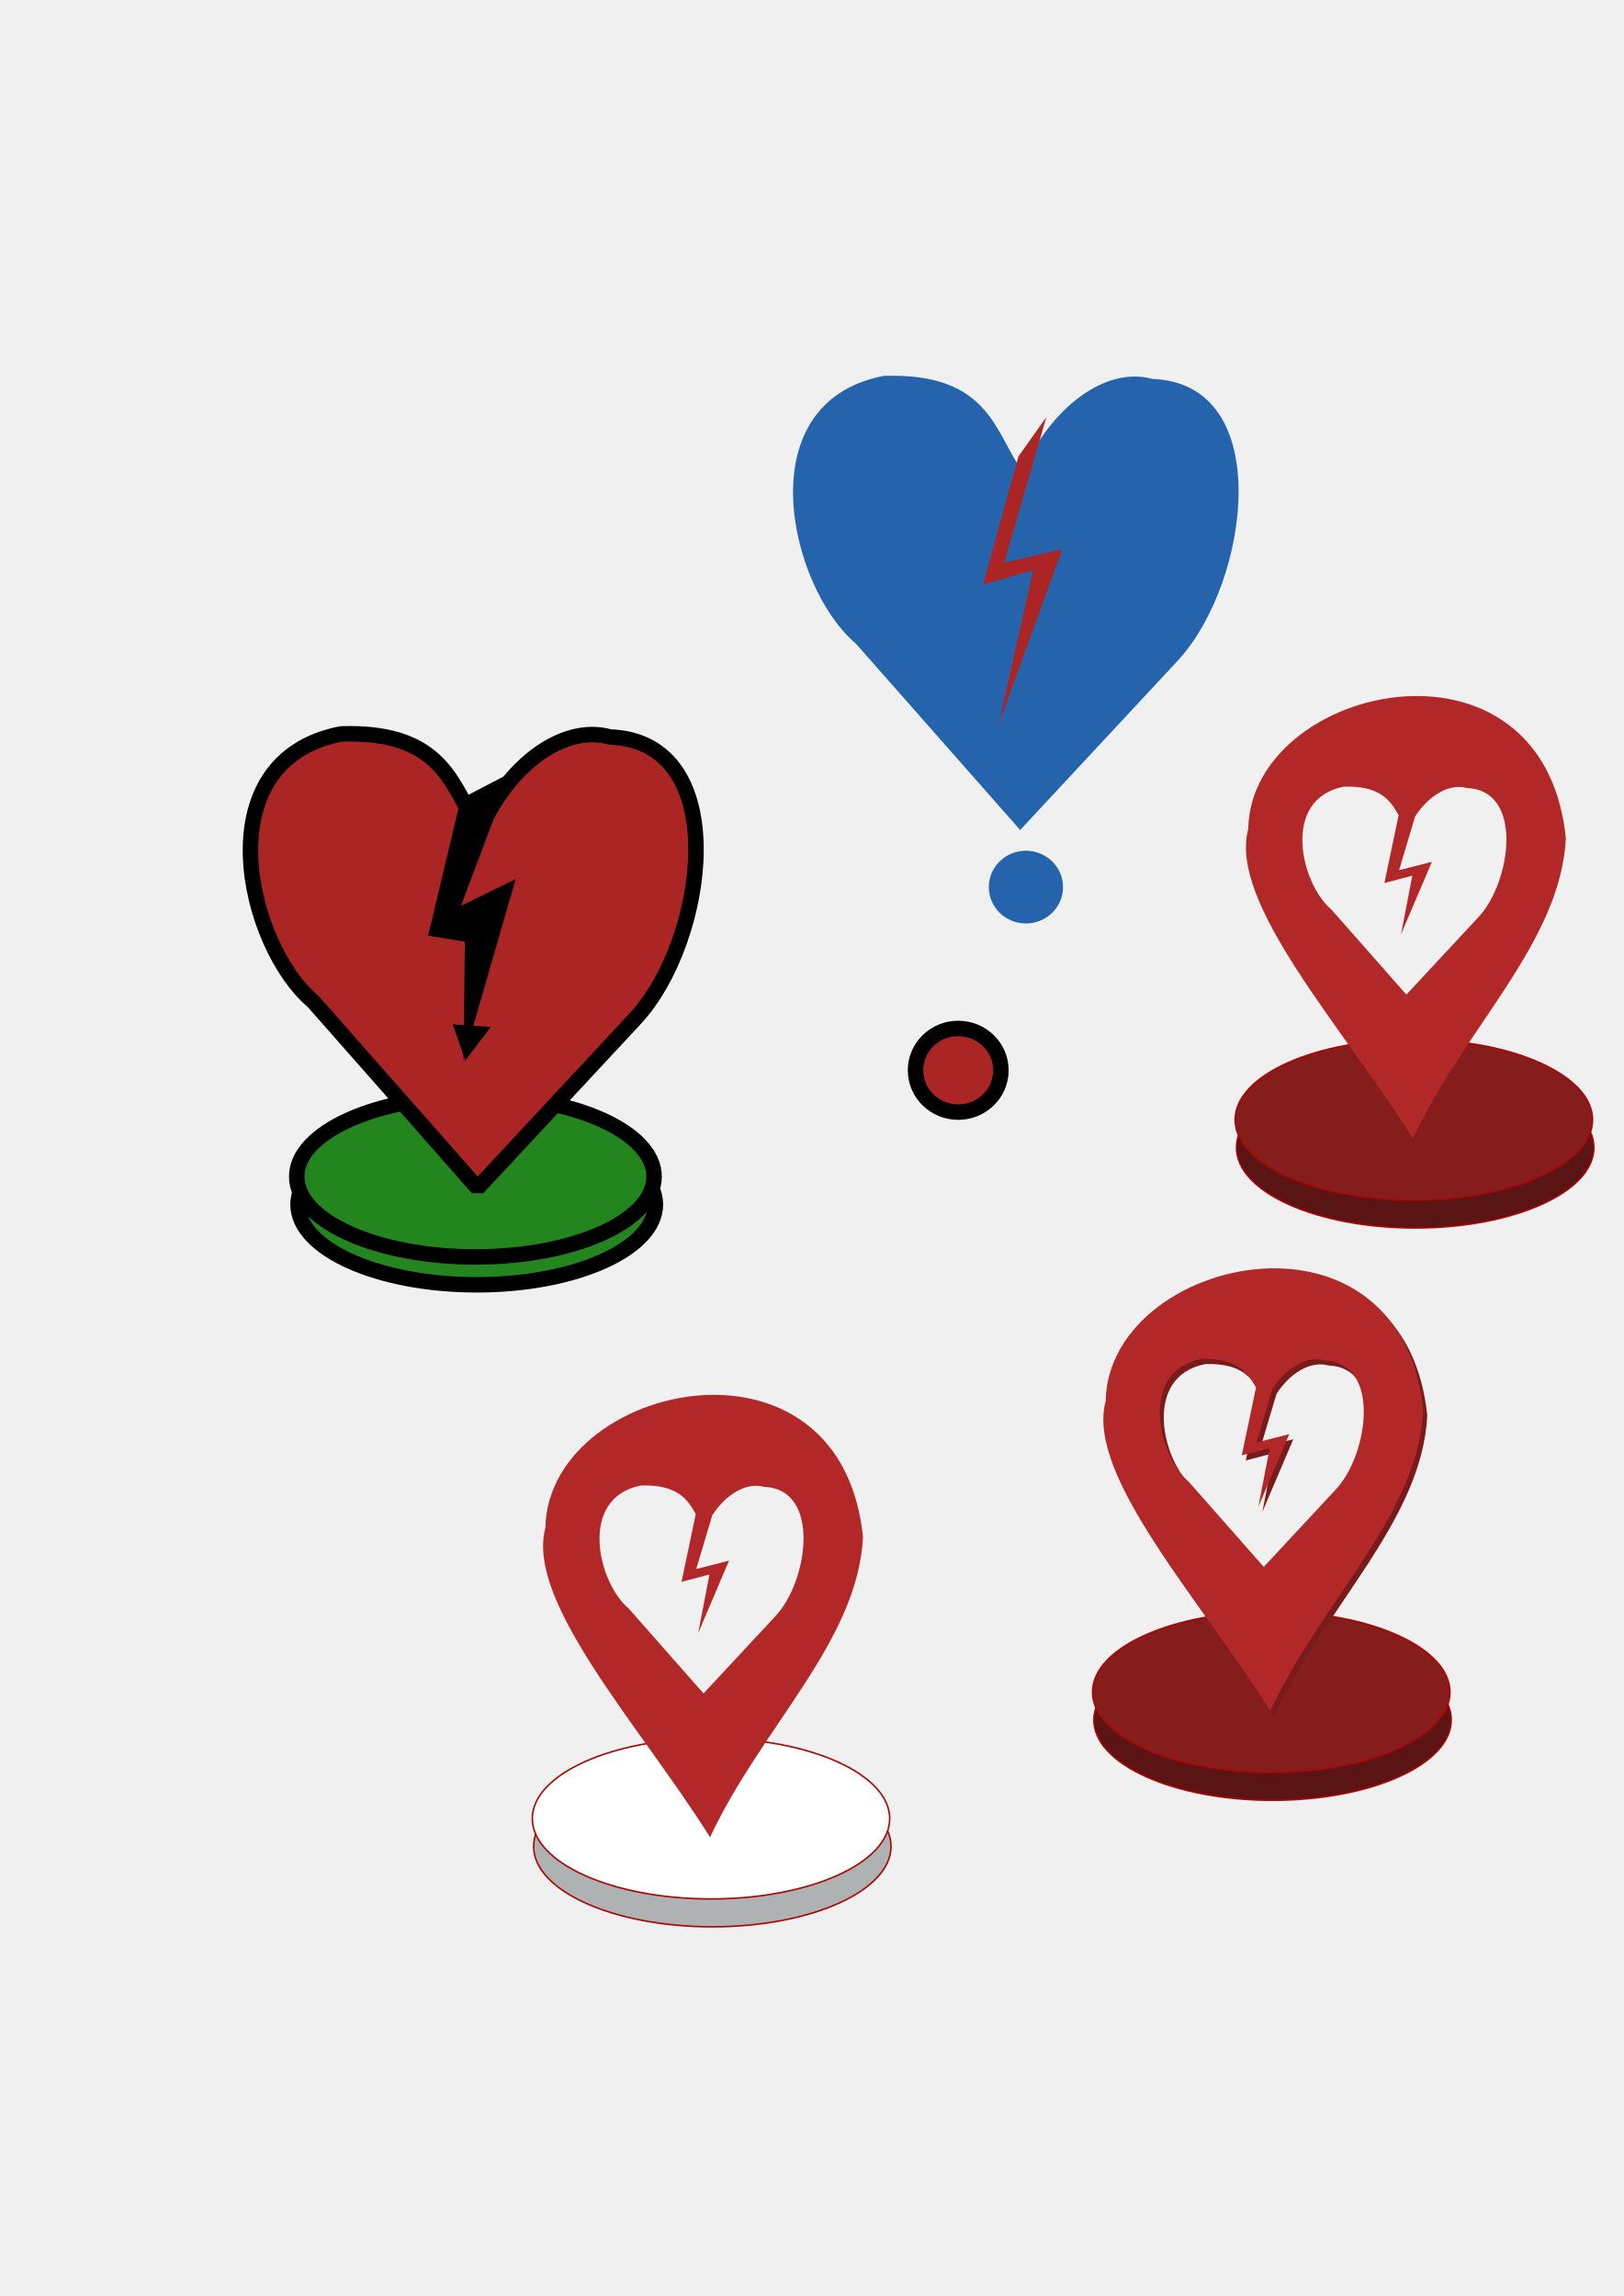
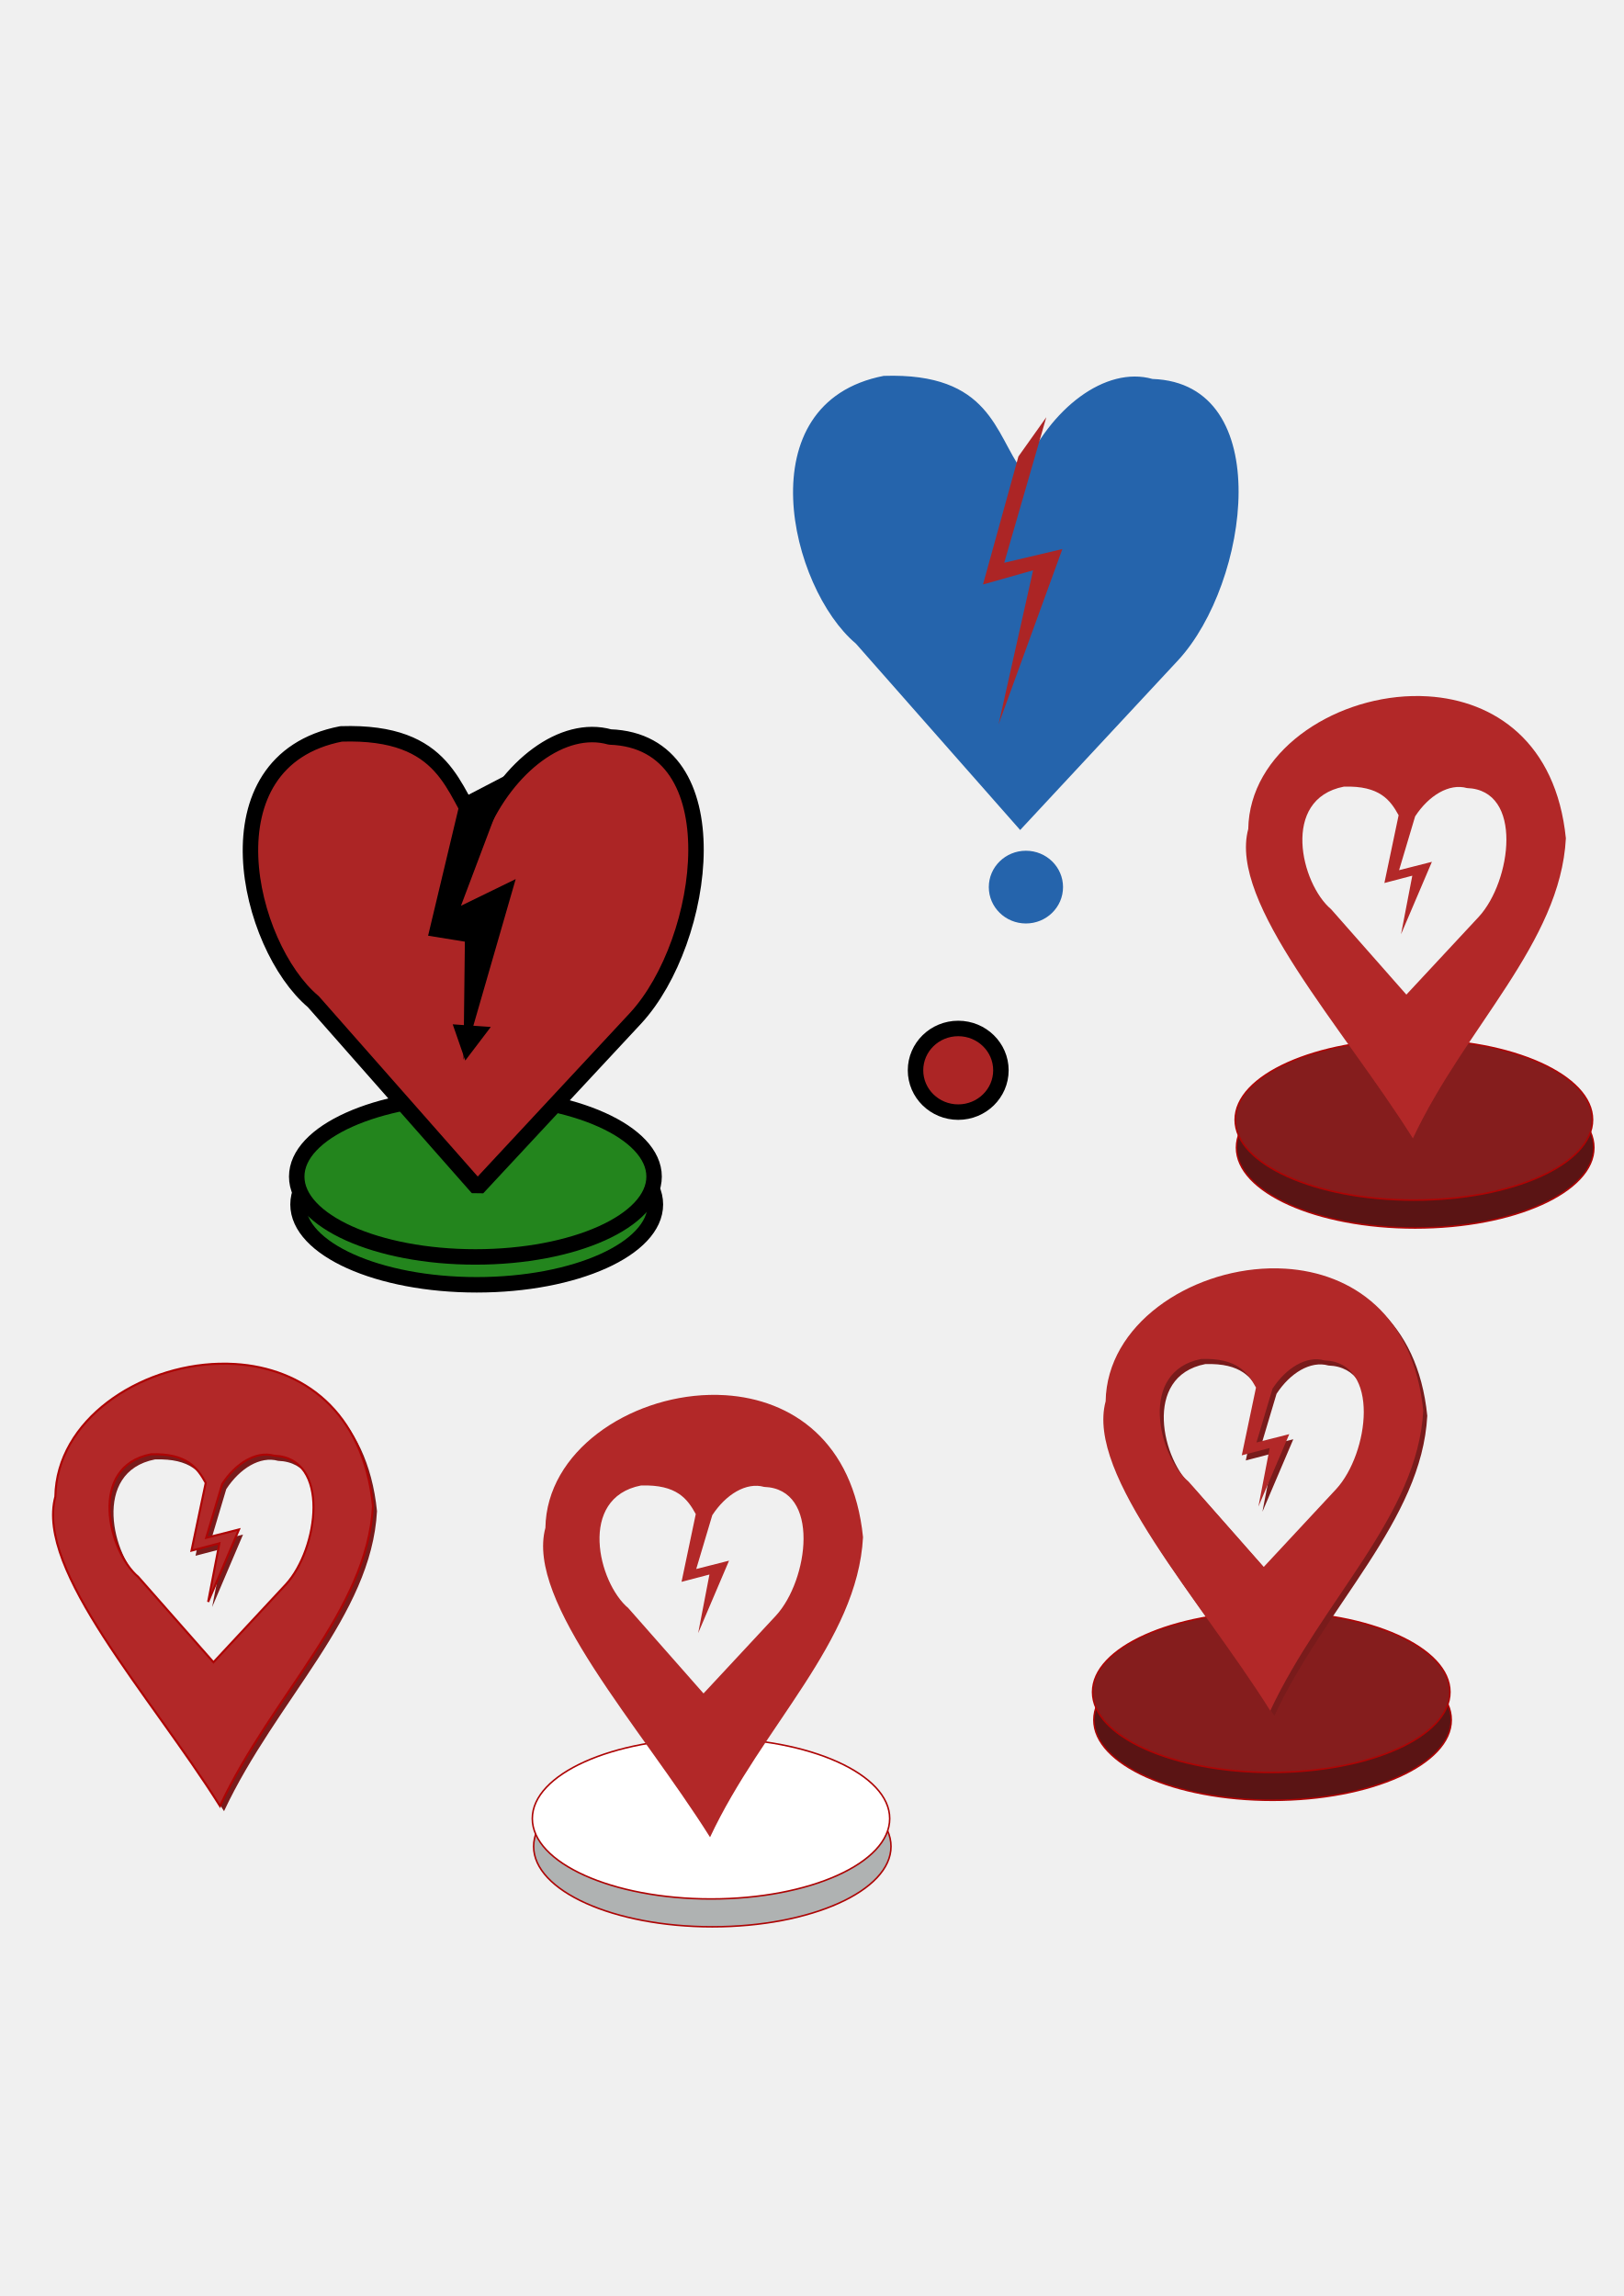
<svg xmlns="http://www.w3.org/2000/svg" width="210mm" height="297mm" viewBox="0 0 210 297" version="1.1" id="svg1">
  <defs id="defs1" />
  <g id="layer1">
    <ellipse style="fill:#5a1414;fill-opacity:1;fill-rule:evenodd;stroke:#ad0404;stroke-width:0.2;stroke-linejoin:bevel;stroke-dasharray:none;stroke-opacity:1;paint-order:normal" id="path5" cx="164.585" cy="222.482" rx="23.11" ry="10.394" />
    <ellipse style="fill:#851d1d;fill-opacity:1;fill-rule:evenodd;stroke:#ad0404;stroke-width:0.2;stroke-linejoin:bevel;stroke-dasharray:none;stroke-opacity:1;paint-order:normal" id="path5-1" cx="164.415" cy="218.878" rx="23.11" ry="10.394" />
    <ellipse style="fill:#23851d;fill-opacity:1;fill-rule:evenodd;stroke:#000000;stroke-width:2;stroke-linejoin:bevel;stroke-dasharray:none;stroke-opacity:1;paint-order:normal" id="path5-2" cx="61.655" cy="155.802" rx="23.11" ry="10.394" />
    <path id="path7-4" style="fill:#791b1b;fill-opacity:1;stroke:none;stroke-width:0.265px;stroke-linecap:butt;stroke-linejoin:miter;stroke-opacity:1" d="m 164.71,164.736 c -10.419,0.264 -21.032,7.294 -21.193,17.195 -2.585,9.568 12.259,25.64 21.294,40.022 6.746,-14.398 19.066,-25.272 19.785,-38.814 -1.262,-12.44 -9.225,-17.821 -17.808,-18.365 -0.69,-0.044 -1.383,-0.056 -2.078,-0.039 z m -8.825,11.717 c 4.658,-0.152 6.023,1.775 7.079,3.698 l -1.84,8.766 3.608,-0.946 -1.456,7.576 3.992,-9.37 -4.244,1.079 2.075,-6.958 v -5.2e-4 c 1.758,-2.695 4.4,-4.312 6.707,-3.662 7.343,0.256 5.743,12.075 1.525,16.653 l -9.364,10.065 -9.73,-11.041 c -3.912,-3.285 -6.542,-14.265 1.647,-15.86 z" />
    <ellipse style="fill:#23851d;fill-opacity:1;fill-rule:evenodd;stroke:#000000;stroke-width:2;stroke-linejoin:bevel;stroke-dasharray:none;stroke-opacity:1;paint-order:normal" id="path5-1-1" cx="61.486" cy="152.197" rx="23.11" ry="10.394" />
    <path id="path7" style="fill:#b22828;fill-opacity:1;stroke:none;stroke-width:0.265px;stroke-linecap:butt;stroke-linejoin:miter;stroke-opacity:1" d="m 164.189,164.073 c -10.419,0.264 -21.032,7.294 -21.193,17.195 -2.585,9.568 12.259,25.64 21.294,40.022 6.746,-14.398 19.066,-25.272 19.785,-38.814 -1.262,-12.44 -9.225,-17.821 -17.808,-18.365 -0.69,-0.044 -1.383,-0.056 -2.078,-0.039 z m -8.825,11.717 c 4.658,-0.152 6.023,1.775 7.079,3.698 l -1.84,8.766 3.608,-0.946 -1.456,7.576 3.992,-9.37 -4.244,1.079 2.075,-6.958 v -5.2e-4 c 1.758,-2.695 4.4,-4.312 6.707,-3.662 7.343,0.256 5.743,12.075 1.525,16.653 l -9.364,10.065 -9.73,-11.041 c -3.912,-3.285 -6.542,-14.265 1.647,-15.86 z" />
+     <path id="path7-4-8" style="fill:#791b1b;fill-opacity:1;stroke:none;stroke-width:0.265px;stroke-linecap:butt;stroke-linejoin:miter;stroke-opacity:1" d="m 28.873,177.068 c -10.419,0.264 -21.032,7.294 -21.193,17.195 -2.585,9.568 12.259,25.64 21.294,40.022 6.746,-14.398 19.066,-25.272 19.785,-38.814 -1.262,-12.44 -9.225,-17.821 -17.808,-18.365 -0.69,-0.044 -1.383,-0.056 -2.078,-0.039 z m -8.825,11.717 c 4.658,-0.152 6.023,1.775 7.079,3.698 l -1.84,8.766 3.608,-0.946 -1.456,7.576 3.992,-9.37 -4.244,1.079 2.075,-6.958 v -5.2e-4 c 1.758,-2.695 4.4,-4.312 6.707,-3.662 7.343,0.256 5.743,12.075 1.525,16.653 l -9.364,10.065 -9.73,-11.041 c -3.912,-3.285 -6.542,-14.265 1.647,-15.86 z" />
+     <path id="path7-6" style="fill:#b22828;fill-opacity:1;stroke:#ad0404;stroke-width:0.265;stroke-linecap:butt;stroke-linejoin:miter;stroke-opacity:1;stroke-dasharray:none" d="m 28.352,176.404 c -10.419,0.264 -21.032,7.294 -21.193,17.195 -2.585,9.568 12.259,25.64 21.294,40.022 6.746,-14.398 19.066,-25.272 19.785,-38.814 -1.262,-12.44 -9.225,-17.821 -17.808,-18.365 -0.69,-0.044 -1.383,-0.056 -2.078,-0.039 z m -8.825,11.717 c 4.658,-0.152 6.023,1.775 7.079,3.698 l -1.84,8.766 3.608,-0.946 -1.456,7.576 3.992,-9.37 -4.244,1.079 2.075,-6.958 v -5.2e-4 c 1.758,-2.695 4.4,-4.312 6.707,-3.662 7.343,0.256 5.743,12.075 1.525,16.653 l -9.364,10.065 -9.73,-11.041 c -3.912,-3.285 -6.542,-14.265 1.647,-15.86 z" />
    <ellipse style="fill:#5a1414;fill-opacity:1;fill-rule:evenodd;stroke:#ad0404;stroke-width:0.2;stroke-linejoin:bevel;stroke-dasharray:none;stroke-opacity:1;paint-order:normal" id="path5-4" cx="183.03" cy="148.451" rx="23.11" ry="10.394" />
    <ellipse style="fill:#851d1d;fill-opacity:1;fill-rule:evenodd;stroke:#ad0404;stroke-width:0.2;stroke-linejoin:bevel;stroke-dasharray:none;stroke-opacity:1;paint-order:normal" id="path5-1-2" cx="182.86" cy="144.846" rx="23.11" ry="10.394" />
    <path id="path7-7" style="fill:#b22828;fill-opacity:1;stroke:none;stroke-width:0.265px;stroke-linecap:butt;stroke-linejoin:miter;stroke-opacity:1" d="m 182.635,90.041 c -10.419,0.264 -21.032,7.294 -21.193,17.195 -2.585,9.568 12.259,25.64 21.294,40.022 6.746,-14.398 19.066,-25.272 19.785,-38.814 -1.262,-12.44 -9.225,-17.821 -17.808,-18.365 -0.69,-0.044 -1.383,-0.056 -2.078,-0.039 z m -8.825,11.717 c 4.658,-0.152 6.023,1.775 7.079,3.698 l -1.84,8.766 3.608,-0.946 -1.456,7.576 3.992,-9.37 -4.244,1.079 2.075,-6.958 v -5.2e-4 c 1.758,-2.695 4.4,-4.312 6.707,-3.662 7.343,0.256 5.743,12.075 1.525,16.653 l -9.364,10.065 -9.73,-11.041 c -3.912,-3.285 -6.542,-14.265 1.647,-15.86 z" />
    <ellipse style="fill:#afb2b2;fill-opacity:1;fill-rule:evenodd;stroke:#ad0404;stroke-width:0.2;stroke-linejoin:bevel;stroke-dasharray:none;stroke-opacity:1;paint-order:normal" id="path5-6" cx="92.127" cy="238.849" rx="23.11" ry="10.394" />
    <ellipse style="fill:#ffffff;fill-opacity:1;fill-rule:evenodd;stroke:#ad0404;stroke-width:0.2;stroke-linejoin:bevel;stroke-dasharray:none;stroke-opacity:1;paint-order:normal" id="path5-1-18" cx="91.958" cy="235.244" rx="23.11" ry="10.394" />
    <path id="path7-9" style="fill:#b22828;fill-opacity:1;stroke:none;stroke-width:0.265px;stroke-linecap:butt;stroke-linejoin:miter;stroke-opacity:1" d="m 91.732,180.439 c -10.419,0.264 -21.032,7.294 -21.193,17.195 -2.585,9.568 12.259,25.64 21.294,40.022 6.746,-14.398 19.066,-25.272 19.785,-38.814 -1.262,-12.44 -9.225,-17.821 -17.808,-18.365 -0.69,-0.044 -1.383,-0.056 -2.078,-0.039 z m -8.825,11.717 c 4.658,-0.152 6.023,1.775 7.079,3.698 l -1.84,8.766 3.608,-0.946 -1.456,7.576 3.992,-9.37 -4.244,1.079 2.075,-6.958 v -5.2e-4 c 1.758,-2.695 4.4,-4.312 6.707,-3.662 7.343,0.256 5.743,12.075 1.525,16.653 l -9.364,10.065 -9.73,-11.041 c -3.912,-3.285 -6.542,-14.265 1.647,-15.86 z" />
    <path style="fill:#2564ac;stroke:none;stroke-width:0.265px;stroke-linecap:butt;stroke-linejoin:miter;stroke-opacity:1;fill-opacity:1" d="m 132.276,61.01 c 3.523,-8.176 10.691,-13.708 16.784,-11.989 16.035,0.559 12.541,26.368 3.33,36.366 l -20.448,21.979 -21.247,-24.111 c -8.542,-7.174 -14.286,-31.151 3.597,-34.634 13.828,-0.452 14.364,7.489 17.983,12.388 z" id="path1" />
    <ellipse style="fill:#2564ac;fill-opacity:1;fill-rule:evenodd;stroke:#ffffff;stroke-width:0;stroke-linejoin:bevel;paint-order:stroke fill markers" id="path2" cx="132.686" cy="114.752" rx="4.8" ry="4.704" />
    <path style="fill:#ac2525;stroke:none;stroke-width:0.265px;stroke-linecap:butt;stroke-linejoin:miter;stroke-opacity:1;fill-opacity:1" d="m 131.717,59.043 -4.584,16.564 6.479,-1.834 -4.462,19.926 8.251,-22.676 -7.518,1.773 5.44,-18.825 z" id="path3" />
    <path style="fill:#ac2525;fill-opacity:1;stroke:#000000;stroke-width:2;stroke-linecap:butt;stroke-linejoin:bevel;stroke-dasharray:none;stroke-opacity:1;paint-order:normal" d="m 62.101,107.323 c 3.523,-8.176 10.691,-13.708 16.784,-11.989 16.035,0.559 12.541,26.368 3.33,36.366 l -20.448,21.979 -21.247,-24.111 c -8.542,-7.174 -14.286,-31.151 3.597,-34.634 13.828,-0.452 14.364,7.489 17.983,12.388 z" id="path1-8" />
    <ellipse style="fill:#ac2525;fill-opacity:1;fill-rule:evenodd;stroke:#000000;stroke-width:2;stroke-linejoin:bevel;stroke-dasharray:none;stroke-opacity:1;paint-order:normal" id="path2-2" cx="123.93" cy="138.448" rx="5.522" ry="5.41" />
    <path style="fill:#000000;fill-opacity:1;stroke:none;stroke-width:1;stroke-linecap:square;stroke-linejoin:round;stroke-dasharray:none;stroke-opacity:1" d="m 59.596,103.326 -4.228,17.712 4.756,0.772 -0.178,15.289 6.75,-23.383 -7.076,3.45 6.5,-17.236 z" id="path3-4" />
    <path style="fill:#000000;fill-opacity:1;stroke:#000000;stroke-width:0.265px;stroke-linecap:butt;stroke-linejoin:miter;stroke-opacity:1" d="m 60.222,136.908 -1.479,-4.261 4.482,0.309 z" id="path8" />
  </g>
</svg>
